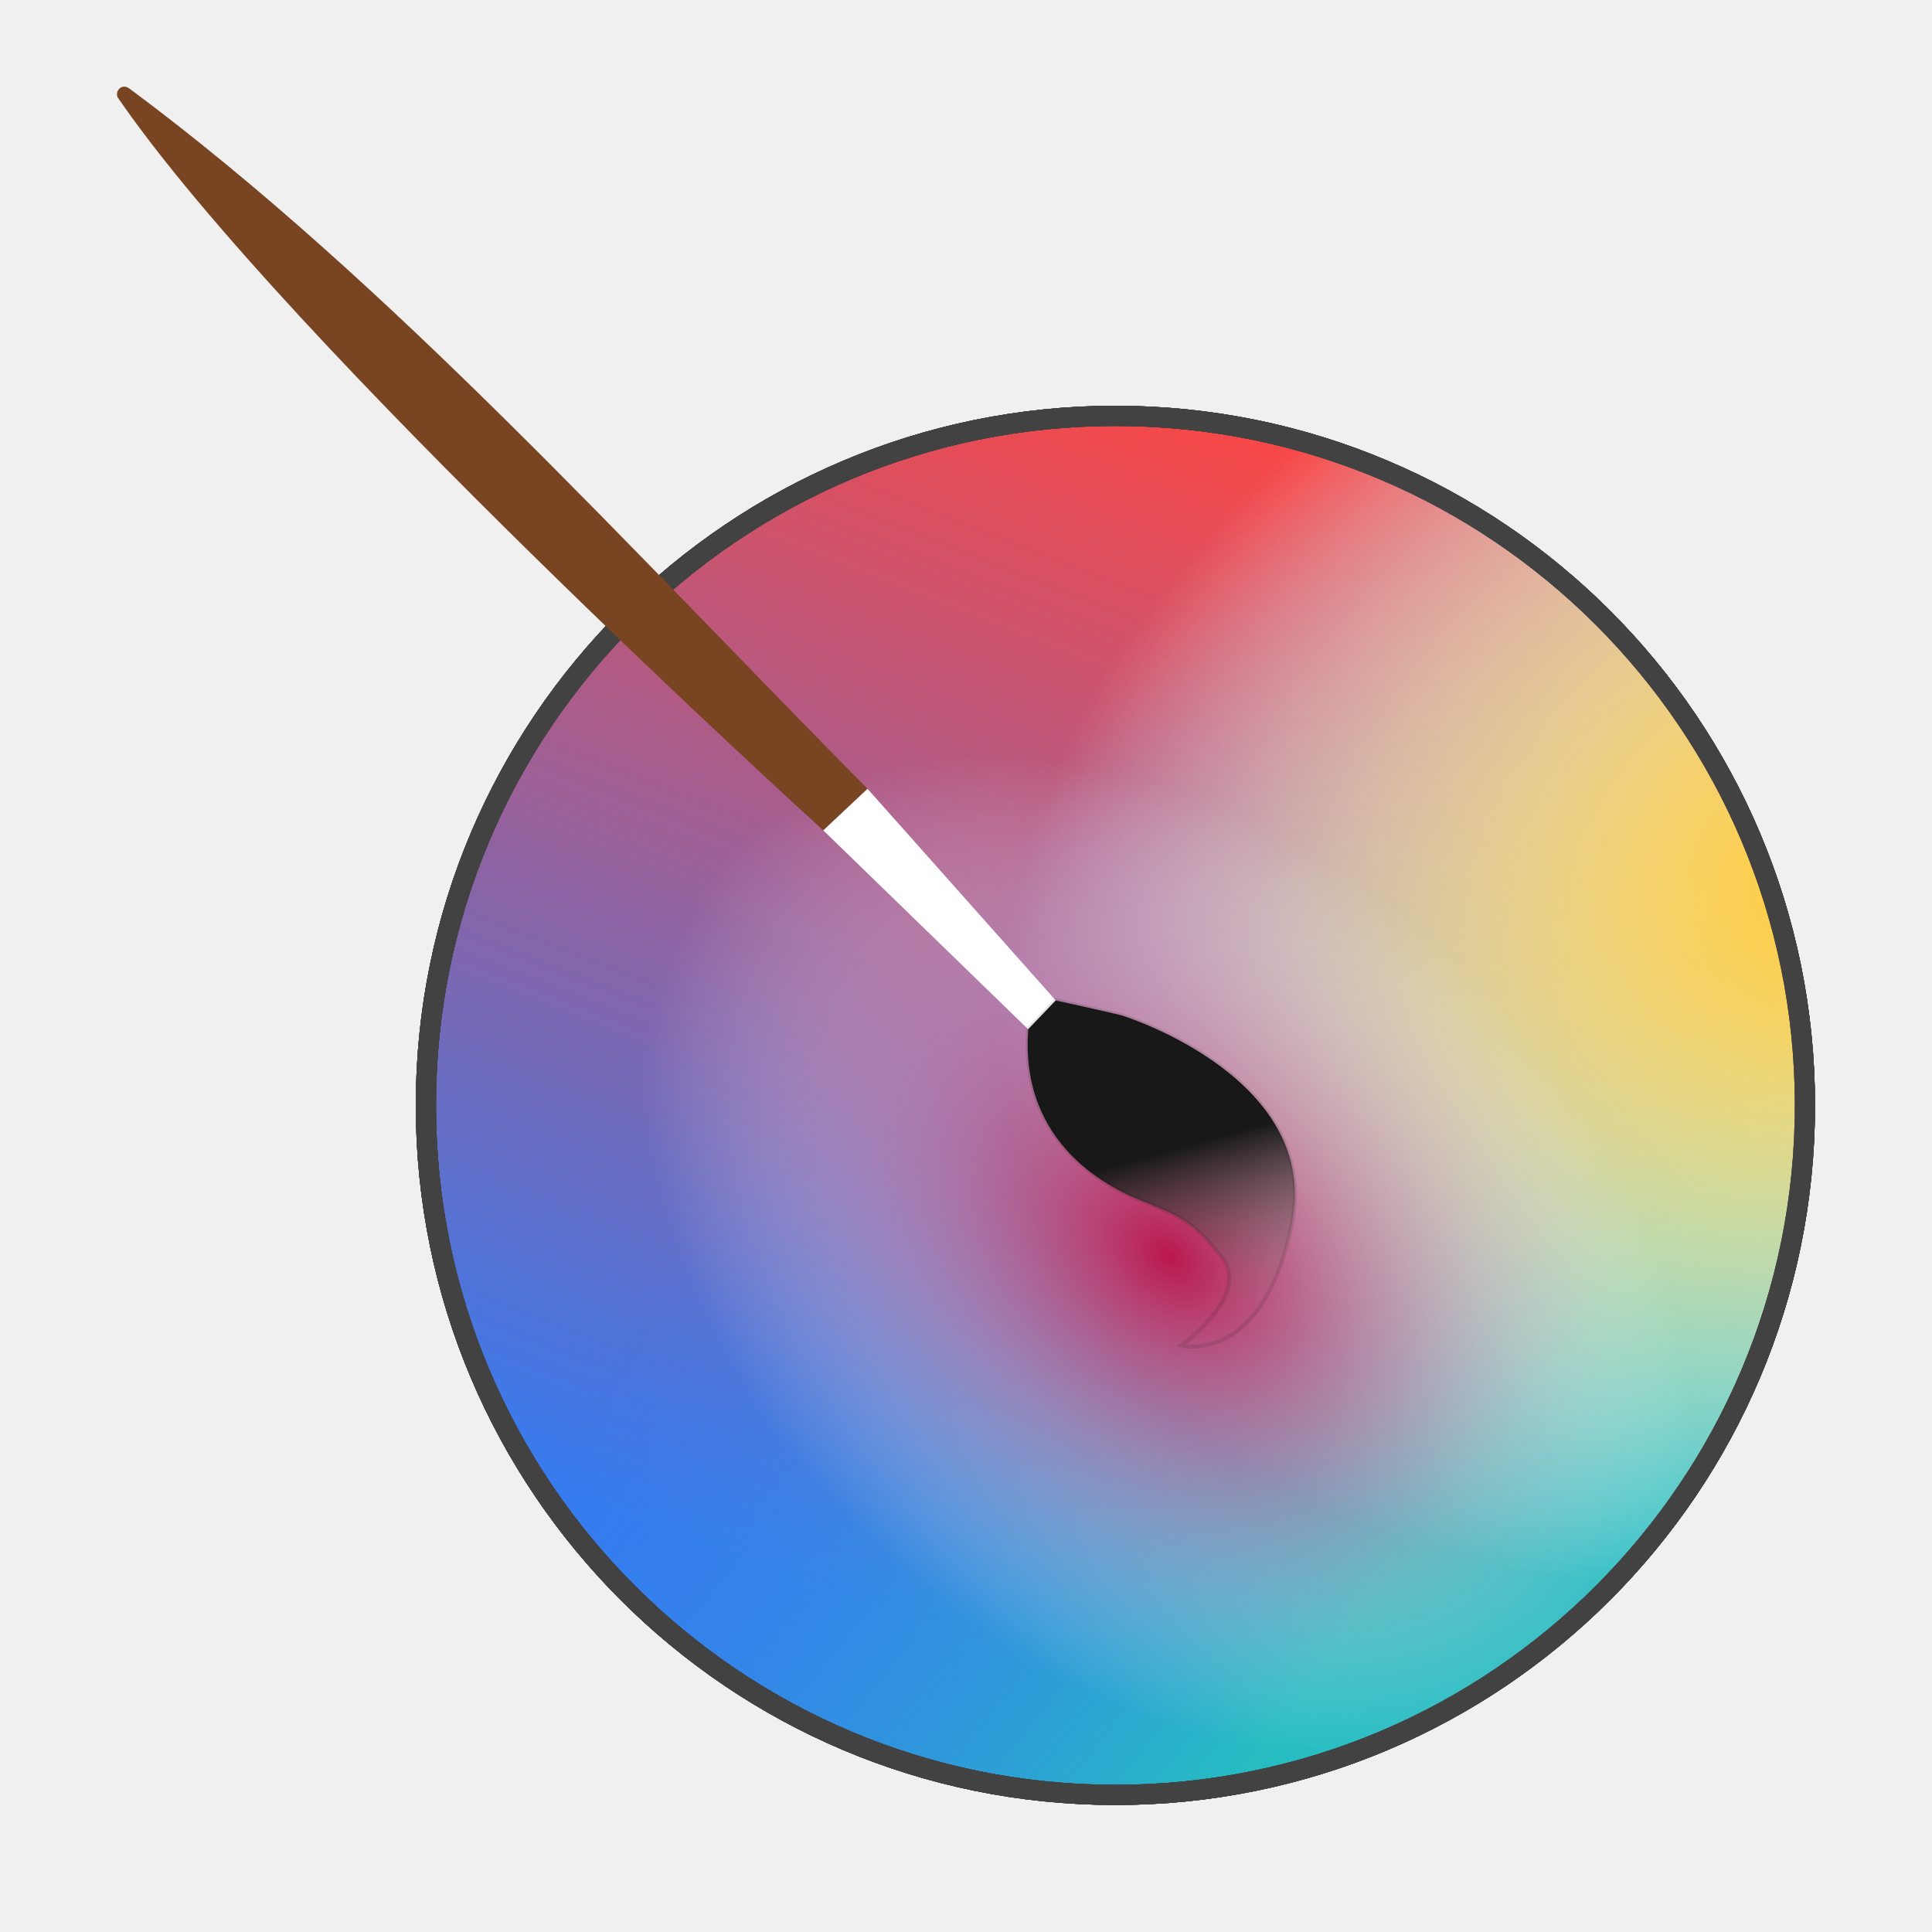
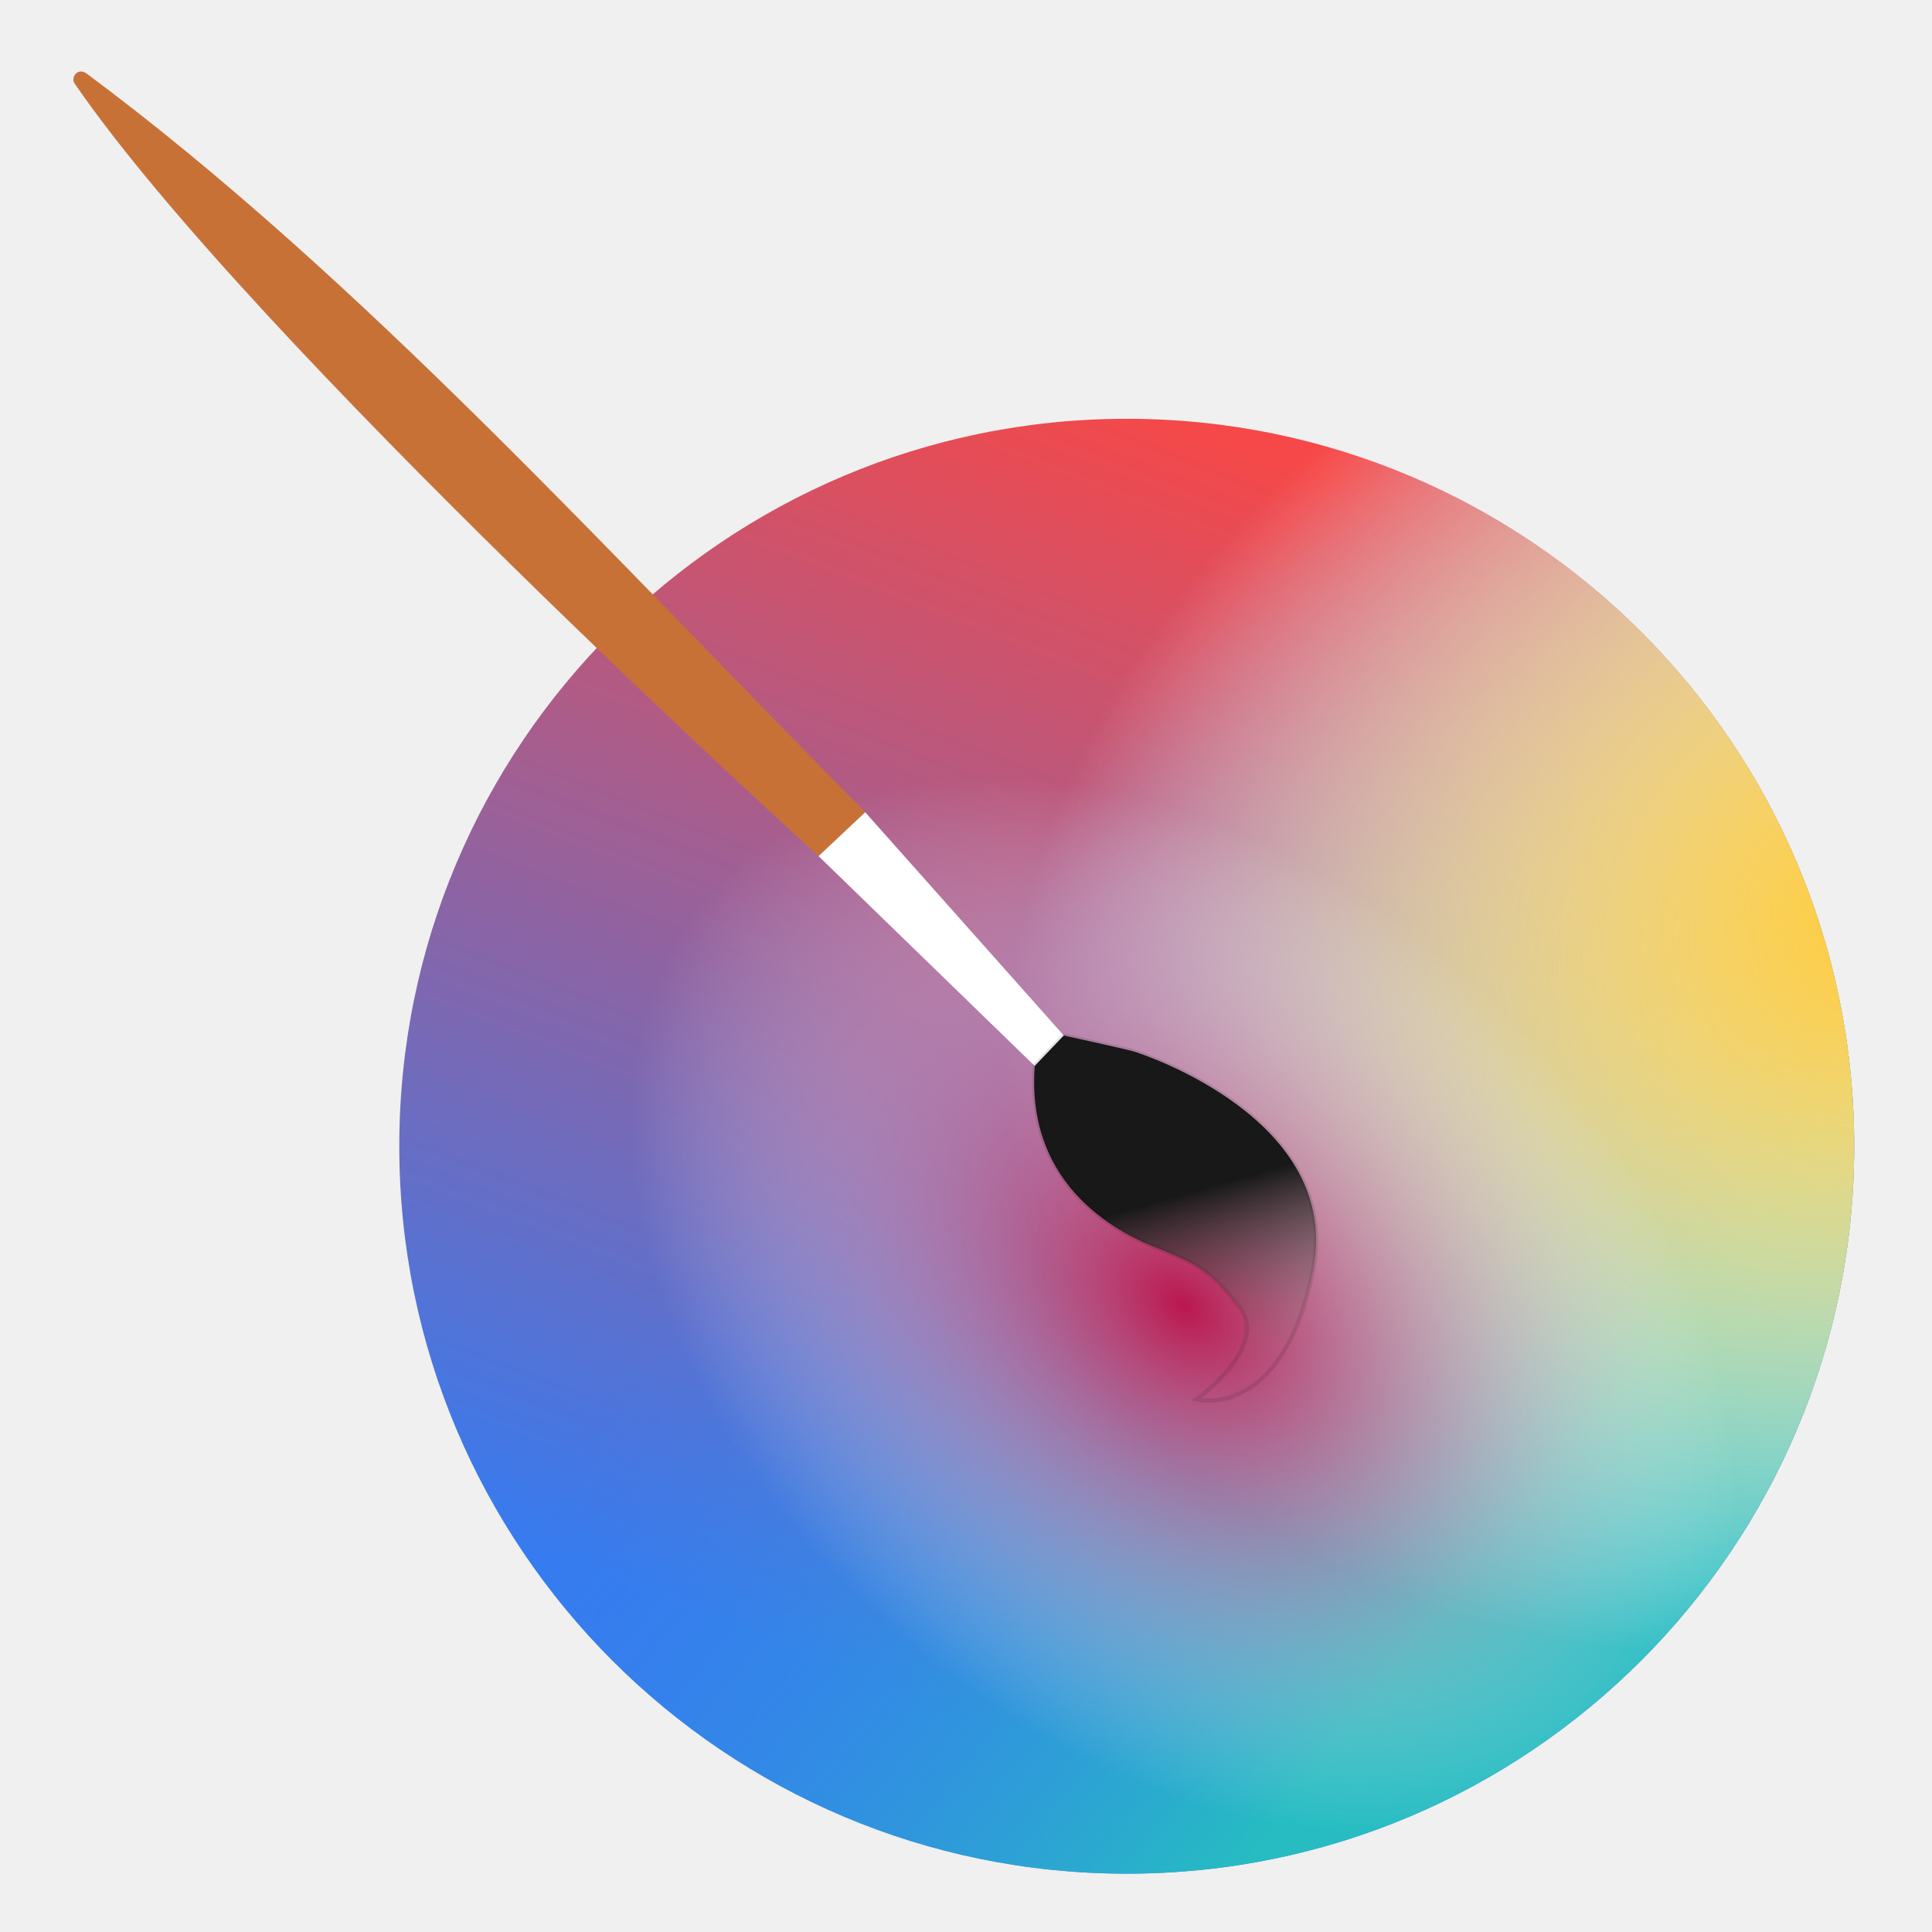
<svg xmlns="http://www.w3.org/2000/svg" xmlns:xlink="http://www.w3.org/1999/xlink" version="1.1" id="Layer_1" x="0px" y="0px" width="512" height="512" viewBox="0 0 512 512" enable-background="new 0 0 100 100" xml:space="preserve">
  <defs id="defs6">
    <linearGradient id="linearGradient4386">
      <stop style="stop-color:#181818;stop-opacity:1" offset="0" id="stop4382" />
      <stop style="stop-color:#948080;stop-opacity:0;" offset="1" id="stop4384" />
    </linearGradient>
+     <clipPath id="clipPath4275" clipPathUnits="userSpaceOnUse">
+       <path id="path4277" d="m 63.728,106.454 v 26.705 5.342 16.021 251.023 h 40.578 96.137 100.434 147.396 V 258.149 106.454 H 189.761 104.306 Z" style="opacity:1;fill:#424242;fill-opacity:1;stroke:none;stroke-width:21.364;stroke-linecap:round;stroke-linejoin:round;stroke-miterlimit:4;stroke-dasharray:none;stroke-opacity:0.55" />
+     </clipPath>
+     <linearGradient xlink:href="#linearGradient4386" id="linearGradient4388" x1="324.67" y1="315.318" x2="336.374" y2="357.039" gradientUnits="userSpaceOnUse" />
+     <linearGradient y2="-10.216" x2="-7.88" y1="-179.139" x1="58.283" gradientTransform="matrix(0.9849575,0,0,0.9849575,230.936,1002.922)" gradientUnits="userSpaceOnUse" id="linearGradient3073" xlink:href="#linearGradient4631" />
+     <linearGradient id="linearGradient4631">
+       <stop id="stop4609" offset="0" style="stop-color:#f64747;stop-opacity:0.996" />
+       <stop id="stop4611" offset="1" style="stop-color:#367bf0;stop-opacity:1" />
+     </linearGradient>
+     <linearGradient gradientTransform="matrix(0.9849575,0,0,0.9849575,230.936,1002.922)" xlink:href="#linearGradient4238" id="linearGradient4563-1" x1="102.97" y1="-26.337" x2="15.139" y2="-96.771" gradientUnits="userSpaceOnUse" />
+     <linearGradient id="linearGradient4238">
+       <stop style="stop-color:#26bcc2;stop-opacity:1" offset="0" id="stop4234" />
+       <stop style="stop-color:#367bf0;stop-opacity:0" offset="1" id="stop4236" />
+     </linearGradient>
+     <radialGradient xlink:href="#linearGradient4268" id="radialGradient4270-7" cx="76.652" cy="-264.594" fx="76.652" fy="-264.594" r="101.849" gradientUnits="userSpaceOnUse" gradientTransform="matrix(1.189728,-0.5271616,0.3921259,0.8849716,401.0129,1165.898)" />
+     <linearGradient id="linearGradient4268">
+       <stop id="stop4264" offset="0" style="stop-color:#ffc831;stop-opacity:1" />
+       <stop id="stop4266" offset="1" style="stop-color:#ffffff;stop-opacity:0" />
+     </linearGradient>
+     <radialGradient xlink:href="#linearGradient4268" id="radialGradient4270" cx="76.652" cy="-264.594" fx="76.652" fy="-264.594" r="101.849" gradientUnits="userSpaceOnUse" gradientTransform="matrix(1.189728,-0.5271616,0.3921259,0.8849716,401.0129,1165.898)" />
+     <radialGradient xlink:href="#linearGradient4375" id="radialGradient4270-7-5" cx="-3.376" cy="-248.224" fx="-3.376" fy="-248.224" r="101.849" gradientUnits="userSpaceOnUse" gradientTransform="matrix(0.3896096,-0.443284,0.6393303,0.5619178,445.3141,1086.137)" />
    <linearGradient id="linearGradient4375">
      <stop style="stop-color:#ba174e;stop-opacity:1" offset="0" id="stop4371" />
      <stop style="stop-color:#ffffff;stop-opacity:0" offset="1" id="stop4373" />
    </linearGradient>
-     <linearGradient id="linearGradient4268">
-       <stop id="stop4264" offset="0" style="stop-color:#ffc831;stop-opacity:1" />
-       <stop id="stop4266" offset="1" style="stop-color:#ffffff;stop-opacity:0" />
-     </linearGradient>
-     <linearGradient id="linearGradient4238">
-       <stop style="stop-color:#26bcc2;stop-opacity:1" offset="0" id="stop4234" />
-       <stop style="stop-color:#367bf0;stop-opacity:0" offset="1" id="stop4236" />
-     </linearGradient>
-     <linearGradient id="linearGradient4631">
-       <stop id="stop4609" offset="0" style="stop-color:#f64747;stop-opacity:0.996" />
-       <stop id="stop4611" offset="1" style="stop-color:#367bf0;stop-opacity:1" />
-     </linearGradient>
-     <linearGradient xlink:href="#linearGradient4631" id="linearGradient4563" x1="58.283" y1="-179.139" x2="-7.88" y2="-10.216" gradientUnits="userSpaceOnUse" gradientTransform="matrix(1.794138,0,0,1.794138,210.7911,432.7403)" />
-     <clipPath id="clipPath4275" clipPathUnits="userSpaceOnUse">
-       <path id="path4277" d="m 63.728,106.454 v 26.705 5.342 16.021 251.023 h 40.578 96.137 100.434 147.396 V 258.149 106.454 H 189.761 104.306 Z" style="opacity:1;fill:#424242;fill-opacity:1;stroke:none;stroke-width:21.364;stroke-linecap:round;stroke-linejoin:round;stroke-miterlimit:4;stroke-dasharray:none;stroke-opacity:0.55" />
-     </clipPath>
-     <linearGradient gradientTransform="matrix(1.794138,0,0,1.794138,210.7911,432.7403)" xlink:href="#linearGradient4238" id="linearGradient4563-1" x1="102.97" y1="-26.337" x2="15.139" y2="-96.771" gradientUnits="userSpaceOnUse" />
-     <radialGradient xlink:href="#linearGradient4268" id="radialGradient4270" cx="76.652" cy="-264.594" fx="76.652" fy="-264.594" r="101.849" gradientUnits="userSpaceOnUse" gradientTransform="matrix(2.167136,-0.9602452,0.7142724,1.61201,520.5926,729.6068)" />
-     <radialGradient xlink:href="#linearGradient4268" id="radialGradient4270-7" cx="76.652" cy="-264.594" fx="76.652" fy="-264.594" r="101.849" gradientUnits="userSpaceOnUse" gradientTransform="matrix(2.167136,-0.9602452,0.7142724,1.61201,520.5926,729.6068)" />
-     <radialGradient xlink:href="#linearGradient4375" id="radialGradient4270-7-5" cx="-3.376" cy="-248.224" fx="-3.376" fy="-248.224" r="101.849" gradientUnits="userSpaceOnUse" gradientTransform="matrix(0.7096889,-0.8074589,1.164565,1.023555,601.289,584.3197)" />
-     <linearGradient xlink:href="#linearGradient4386" id="linearGradient4388" x1="324.67" y1="315.318" x2="336.374" y2="357.039" gradientUnits="userSpaceOnUse" />
-     <linearGradient xlink:href="#linearGradient4386" id="linearGradient3800" gradientUnits="userSpaceOnUse" x1="324.67" y1="315.318" x2="336.374" y2="357.039" gradientTransform="matrix(1.069813,0,0,1.069813,-29.97738,-34.56895)" />
+     <linearGradient xlink:href="#linearGradient4386" id="linearGradient3800" gradientUnits="userSpaceOnUse" x1="324.67" y1="315.318" x2="336.374" y2="357.039" gradientTransform="matrix(0.587313,0,0,0.587313,98.75738,746.3757)" />
  </defs>
-   <circle style="opacity:1;fill:url(#linearGradient4563);fill-opacity:1;stroke:#424242;stroke-width:5.349;stroke-linecap:round;stroke-miterlimit:4;stroke-dasharray:none;stroke-opacity:1" id="path4555" cx="295.594" cy="292.937" r="182.732" />
  <g id="g3344" transform="matrix(1.069813,0,0,1.069813,-189.1978,344.8886)" />
  <g id="g3346" transform="matrix(1.069813,0,0,1.069813,-189.1978,344.8886)" />
  <g id="g3348" transform="matrix(1.069813,0,0,1.069813,-189.1978,344.8886)" />
  <g id="g3350" transform="matrix(1.069813,0,0,1.069813,-189.1978,344.8886)" />
  <g id="g3352" transform="matrix(1.069813,0,0,1.069813,-189.1978,344.8886)" />
  <g id="g3354" transform="matrix(1.069813,0,0,1.069813,-189.1978,344.8886)" />
  <g id="g3356" transform="matrix(1.069813,0,0,1.069813,-189.1978,344.8886)" />
  <g id="g3358" transform="matrix(1.069813,0,0,1.069813,-189.1978,344.8886)" />
  <g id="g3360" transform="matrix(1.069813,0,0,1.069813,-189.1978,344.8886)" />
  <g id="g3362" transform="matrix(1.069813,0,0,1.069813,-189.1978,344.8886)" />
  <g id="g3364" transform="matrix(1.069813,0,0,1.069813,-189.1978,344.8886)" />
  <g id="g3366" transform="matrix(1.069813,0,0,1.069813,-189.1978,344.8886)" />
  <g id="g3368" transform="matrix(1.069813,0,0,1.069813,-189.1978,344.8886)" />
  <g id="g3370" transform="matrix(1.069813,0,0,1.069813,-189.1978,344.8886)" />
  <g id="g3372" transform="matrix(1.069813,0,0,1.069813,-189.1978,344.8886)" />
-   <circle style="opacity:1;fill:url(#linearGradient4563-1);fill-opacity:1;stroke:#424242;stroke-width:5.349;stroke-linecap:round;stroke-miterlimit:4;stroke-dasharray:none;stroke-opacity:1" id="path4555-0" cx="295.594" cy="292.937" r="182.732" />
-   <circle style="opacity:1;fill:url(#radialGradient4270);fill-opacity:1;stroke:#424242;stroke-width:5.349;stroke-linecap:round;stroke-miterlimit:4;stroke-dasharray:none;stroke-opacity:1" id="path4555-0-4" cx="295.594" cy="292.937" r="182.732" />
-   <circle style="opacity:1;fill:url(#radialGradient4270-7);fill-opacity:1;stroke:#424242;stroke-width:5.349;stroke-linecap:round;stroke-miterlimit:4;stroke-dasharray:none;stroke-opacity:1" id="path4555-0-4-3" cx="295.594" cy="292.937" r="182.732" />
-   <circle style="opacity:1;fill:url(#radialGradient4270-7-5);fill-opacity:1;stroke:#424242;stroke-width:5.349;stroke-linecap:round;stroke-miterlimit:4;stroke-dasharray:none;stroke-opacity:1" id="path4555-0-4-3-1" cx="295.594" cy="292.937" r="182.732" />
-   <path style="fill:#784421;fill-opacity:1;fill-rule:evenodd;stroke:none" d="M 31.305,25.984 C 76.088,91.17 218.184,220.061 218.184,220.061 l 11.722,-11.02 C 166.899,145.421 103.14,74.597 34.318,23.477 c -2.215,-1.631 -4.069,0.971 -3.013,2.507 z" id="path4320" />
-   <path style="fill:#ffffff;fill-opacity:1;fill-rule:evenodd;stroke:none" d="m 218.184,220.061 54.301,52.713 7.308,-7.641 -49.886,-56.092 z" id="path4322" />
-   <path style="fill:url(#linearGradient3800);fill-opacity:1;fill-rule:evenodd;stroke:#181818;stroke-width:1.07px;stroke-linecap:butt;stroke-linejoin:miter;stroke-opacity:0.118" d="m 272.484,272.774 c -2.273,30.729 21.752,42.47 31.866,46.159 7.559,3.258 11.417,4.155 19.405,14.158 8.106,10.168 -10.719,23.459 -10.719,23.459 0,0 21.637,5.605 29.337,-32.355 7.701,-37.96 -43.026,-54.542 -45.412,-55.18 -2.386,-0.638 -17.17,-3.881 -17.17,-3.881 z" id="path4324" />
+   <g id="g4176" transform="matrix(1.921712,0,0,1.921712,-234.6627,-1476.072)">
+     <circle r="100.317" cy="926.172" cx="277.491" id="path4555" style="fill:url(#linearGradient3073);fill-opacity:1;stroke:none;stroke-width:2.937;stroke-linecap:round;stroke-miterlimit:4;stroke-dasharray:none;stroke-opacity:1" />
+     <circle r="100.317" cy="926.172" cx="277.491" id="path4555-0" style="fill:url(#linearGradient4563-1);fill-opacity:1;stroke:none;stroke-width:2.937;stroke-linecap:round;stroke-miterlimit:4;stroke-dasharray:none;stroke-opacity:1" />
+     <circle r="100.317" cy="926.172" cx="277.491" id="path4555-0-4-3" style="fill:url(#radialGradient4270-7);fill-opacity:1;stroke:none;stroke-width:2.937;stroke-linecap:round;stroke-miterlimit:4;stroke-dasharray:none;stroke-opacity:1" />
+     <circle r="100.317" cy="926.172" cx="277.491" id="path4555-0-4" style="fill:url(#radialGradient4270);fill-opacity:1;stroke:none;stroke-width:2.937;stroke-linecap:round;stroke-miterlimit:4;stroke-dasharray:none;stroke-opacity:1" />
+     <circle r="100.317" cy="926.172" cx="277.491" id="path4555-0-4-3-1" style="fill:url(#radialGradient4270-7-5);fill-opacity:1;stroke:none;stroke-width:2.937;stroke-linecap:round;stroke-miterlimit:4;stroke-dasharray:none;stroke-opacity:1" />
+     <path id="path4320" d="m 132.4,779.619 c 24.585,35.786 102.594,106.545 102.594,106.545 l 6.435,-6.05 c -34.59,-34.926 -69.592,-73.807 -107.375,-101.872 -1.216,-0.895 -2.234,0.533 -1.654,1.376 z" style="fill:#c87137;fill-opacity:1;fill-rule:evenodd;stroke:none" />
+     <path id="path4322" d="m 234.994,886.164 29.81,28.939 4.012,-4.195 -27.387,-30.794 z" style="fill:#ffffff;fill-opacity:1;fill-rule:evenodd;stroke:none" />
+     <path id="path4324" d="m 264.805,915.103 c -1.248,16.87 11.942,23.316 17.494,25.341 4.15,1.789 6.268,2.281 10.653,7.772 4.45,5.582 -5.885,12.879 -5.885,12.879 0,0 11.878,3.077 16.106,-17.763 4.228,-20.84 -23.621,-29.943 -24.931,-30.293 -1.31,-0.35 -9.426,-2.131 -9.426,-2.131 z" style="fill:url(#linearGradient3800);fill-opacity:1;fill-rule:evenodd;stroke:#181818;stroke-width:0.587px;stroke-linecap:butt;stroke-linejoin:miter;stroke-opacity:0.118" />
+   </g>
</svg>
